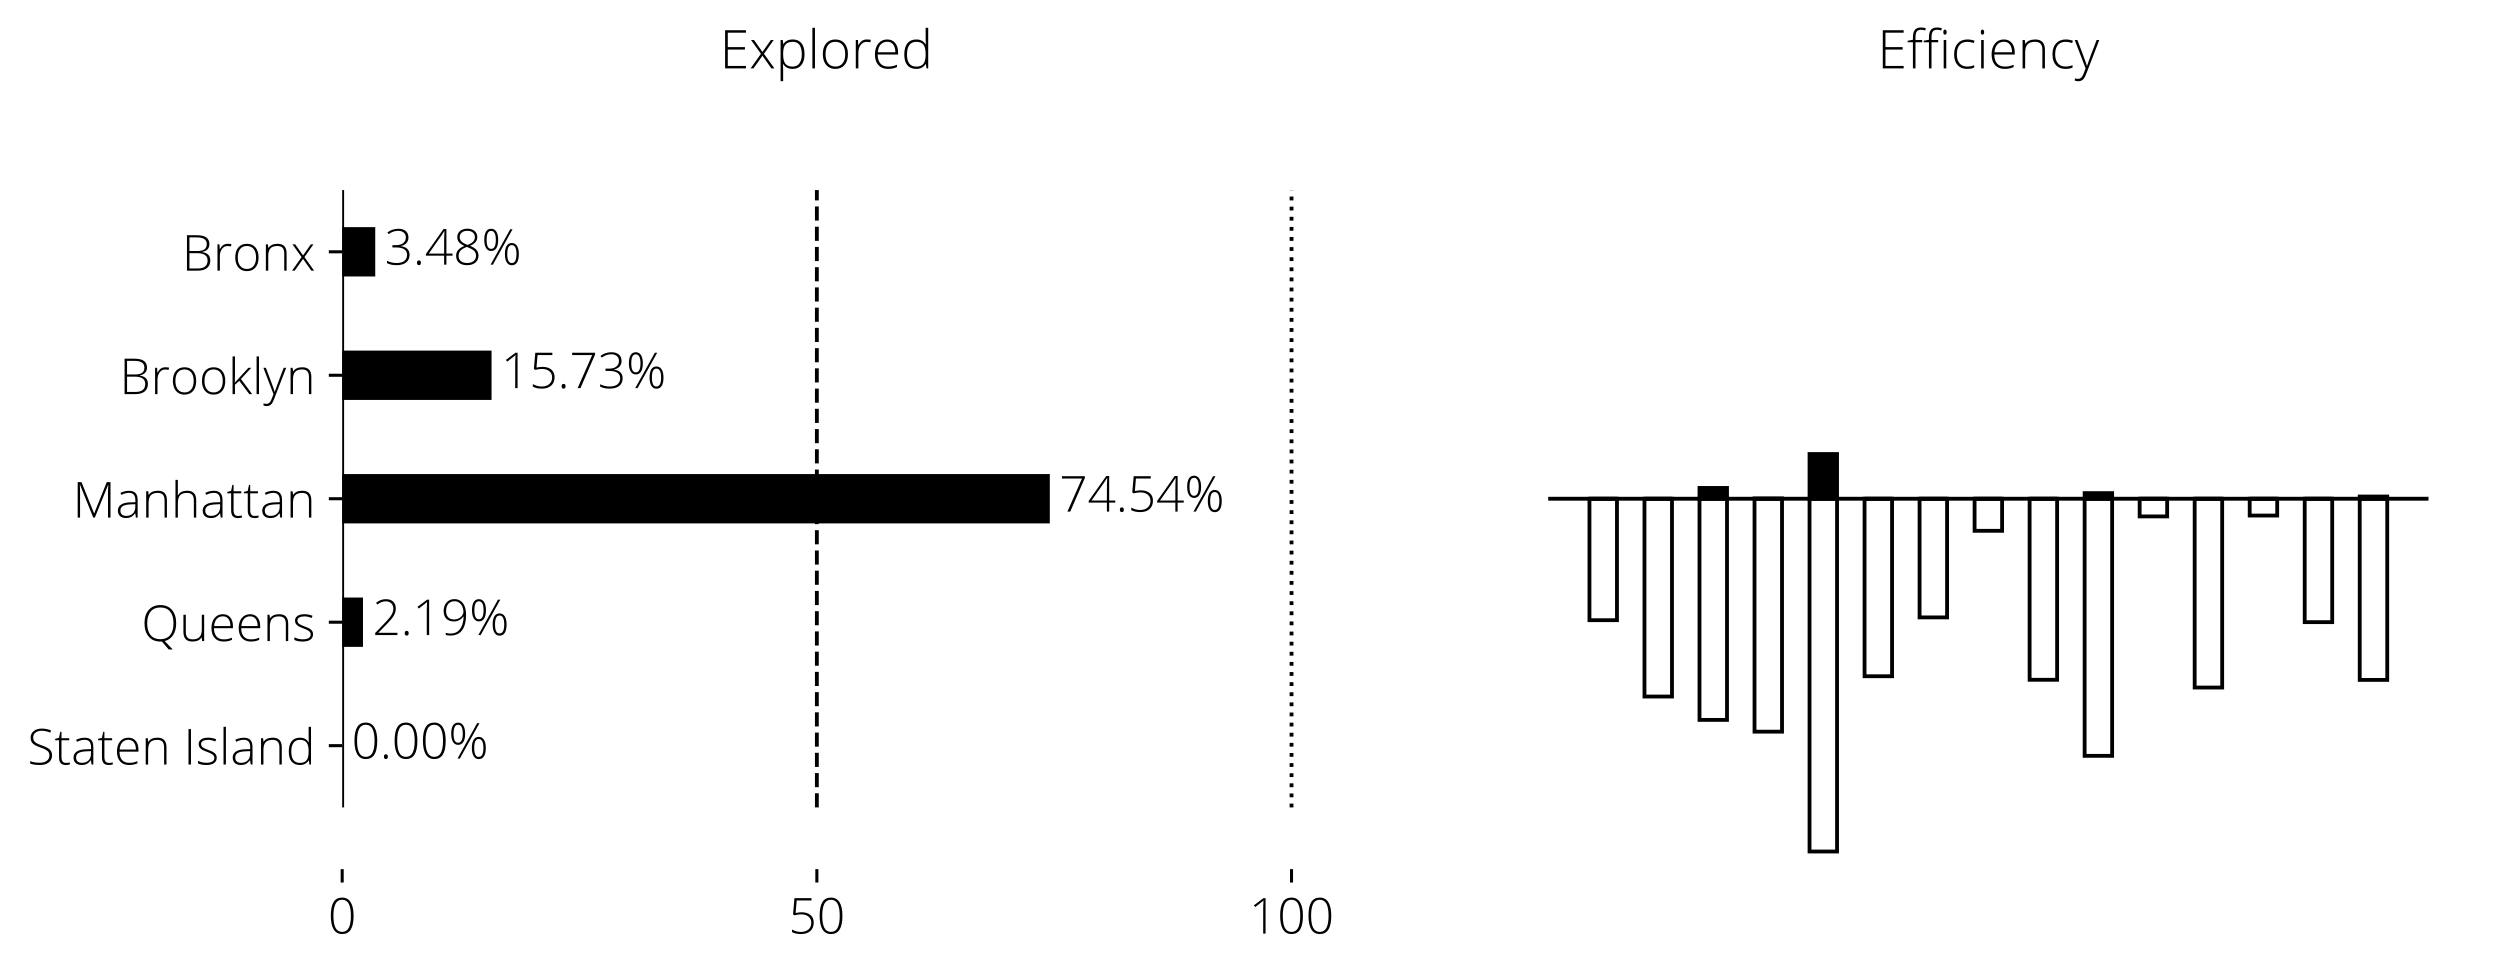
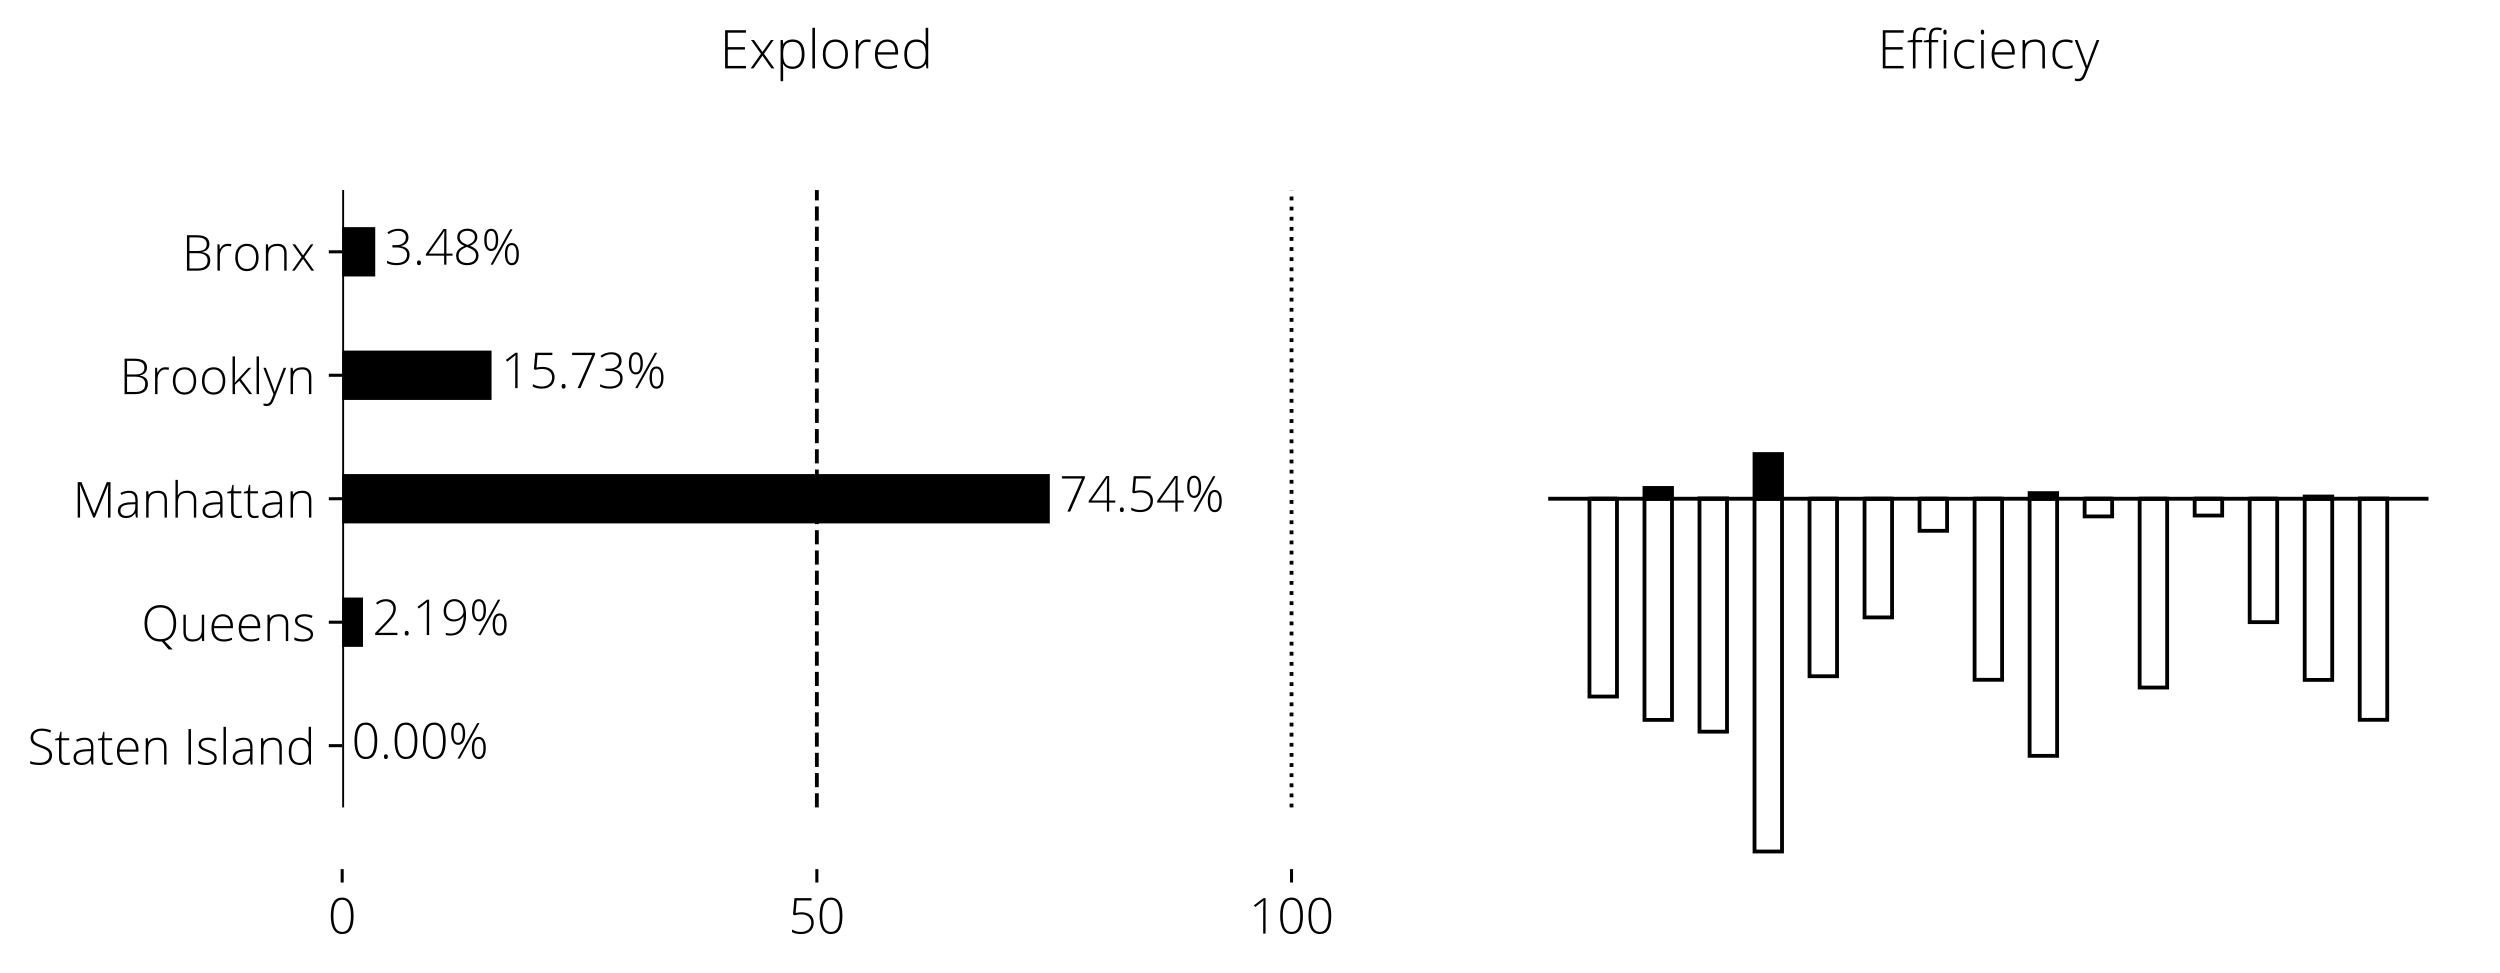
<svg xmlns="http://www.w3.org/2000/svg" xmlns:xlink="http://www.w3.org/1999/xlink" width="654.828pt" height="254.856pt" viewBox="0 0 654.828 254.856" version="1.1">
  <defs>
    <style type="text/css">*{stroke-linejoin: round; stroke-linecap: butt}</style>
  </defs>
  <g id="figure_1">
    <g id="patch_1">
      <path d="M 0 254.856  L 654.828 254.856  L 654.828 0  L 0 0  z " style="fill: #ffffff" />
    </g>
    <g id="axes_1">
      <g id="patch_2">
        <path d="M 89.628 227.654  L 343.265 227.654  L 343.265 33.614  L 89.628 33.614  L 89.628 227.654  z " style="fill: none" />
      </g>
      <g id="patch_3">
-         <path d="M 89.628 201.782  L 89.628 201.782  L 89.628 188.846  L 89.628 188.846  z " clip-path="url(#p7e3ac6e9e0)" />
+         <path d="M 89.628 201.782  L 89.628 201.782  L 89.628 188.846  L 89.628 188.846  z " clip-path="url(#pc85a5e69b2)" />
      </g>
      <g id="patch_4">
-         <path d="M 89.628 169.442  L 95.077 169.442  L 95.077 156.506  L 89.628 156.506  z " clip-path="url(#p7e3ac6e9e0)" />
+         <path d="M 89.628 169.442  L 95.077 169.442  L 95.077 156.506  L 89.628 156.506  z " clip-path="url(#pc85a5e69b2)" />
      </g>
      <g id="patch_5">
-         <path d="M 89.628 137.102  L 274.977 137.102  L 274.977 124.166  L 89.628 124.166  z " clip-path="url(#p7e3ac6e9e0)" />
+         <path d="M 89.628 137.102  L 274.977 137.102  L 274.977 124.166  L 89.628 124.166  z " clip-path="url(#pc85a5e69b2)" />
      </g>
      <g id="patch_6">
-         <path d="M 89.628 104.762  L 128.753 104.762  L 128.753 91.826  L 89.628 91.826  z " clip-path="url(#p7e3ac6e9e0)" />
+         <path d="M 89.628 104.762  L 128.753 104.762  L 128.753 91.826  L 89.628 91.826  z " clip-path="url(#pc85a5e69b2)" />
      </g>
      <g id="patch_7">
-         <path d="M 89.628 72.422  L 98.287 72.422  L 98.287 59.486  L 89.628 59.486  z " clip-path="url(#p7e3ac6e9e0)" />
+         <path d="M 89.628 72.422  L 98.287 72.422  L 98.287 59.486  L 89.628 59.486  z " clip-path="url(#pc85a5e69b2)" />
      </g>
      <g id="matplotlib.axis_1">
        <g id="xtick_1">
          <g id="line2d_1">
            <defs>
-               <path id="m42b91cdd5c" d="M 0 0  L 0 3.5  " style="stroke: #000000; stroke-width: 0.8" />
+               <path id="mf49b65ac12" d="M 0 0  L 0 3.5  " style="stroke: #000000; stroke-width: 0.8" />
            </defs>
            <g>
-               <use xlink:href="#m42b91cdd5c" x="89.628" y="227.654" style="stroke: #000000; stroke-width: 0.8" />
+               <use xlink:href="#mf49b65ac12" x="89.628" y="227.654" style="stroke: #000000; stroke-width: 0.8" />
            </g>
          </g>
          <g id="text_1">
            <g transform="translate(85.91836 244.5322)scale(0.13 -0.13)">
              <defs>
                <path id="OpenSans-Light-30" d="M 3297 2297  Q 3297 1094 2930 515  Q 2563 -63 1819 -63  Q 1103 -63 731 532  Q 359 1128 359 2297  Q 359 3491 720 4066  Q 1081 4641 1819 4641  Q 2541 4641 2919 4045  Q 3297 3450 3297 2297  z M 697 2297  Q 697 1234 975 726  Q 1253 219 1819 219  Q 2409 219 2679 744  Q 2950 1269 2950 2297  Q 2950 3309 2679 3834  Q 2409 4359 1819 4359  Q 1228 4359 962 3834  Q 697 3309 697 2297  z " transform="scale(0.015625)" />
              </defs>
              <use xlink:href="#OpenSans-Light-30" />
            </g>
          </g>
        </g>
        <g id="xtick_2">
          <g id="line2d_2">
            <g>
-               <use xlink:href="#m42b91cdd5c" x="213.96" y="227.654" style="stroke: #000000; stroke-width: 0.8" />
+               <use xlink:href="#mf49b65ac12" x="213.96" y="227.654" style="stroke: #000000; stroke-width: 0.8" />
            </g>
          </g>
          <g id="text_2">
            <g transform="translate(206.5398 244.5322)scale(0.13 -0.13)">
              <defs>
                <path id="OpenSans-Light-35" d="M 1678 2747  Q 2409 2747 2829 2394  Q 3250 2041 3250 1422  Q 3250 719 2812 328  Q 2375 -63 1606 -63  Q 1266 -63 959 4  Q 653 72 447 197  L 447 519  Q 784 347 1046 280  Q 1309 213 1606 213  Q 2206 213 2568 530  Q 2931 847 2931 1388  Q 2931 1897 2578 2187  Q 2225 2478 1619 2478  Q 1213 2478 769 2356  L 581 2478  L 763 4569  L 2963 4569  L 2963 4269  L 1056 4269  L 916 2656  Q 1403 2747 1678 2747  z " transform="scale(0.015625)" />
              </defs>
              <use xlink:href="#OpenSans-Light-35" />
              <use xlink:href="#OpenSans-Light-30" x="57.08" />
            </g>
          </g>
        </g>
        <g id="xtick_3">
          <g id="line2d_3">
            <g>
-               <use xlink:href="#m42b91cdd5c" x="338.292" y="227.654" style="stroke: #000000; stroke-width: 0.8" />
+               <use xlink:href="#mf49b65ac12" x="338.292" y="227.654" style="stroke: #000000; stroke-width: 0.8" />
            </g>
          </g>
          <g id="text_3">
            <g transform="translate(327.1613 244.5322)scale(0.13 -0.13)">
              <defs>
                <path id="OpenSans-Light-31" d="M 2131 0  L 1825 0  L 1825 3328  Q 1825 3781 1863 4269  Q 1816 4222 1766 4178  Q 1716 4134 800 3419  L 622 3641  L 1863 4569  L 2131 4569  L 2131 0  z " transform="scale(0.015625)" />
              </defs>
              <use xlink:href="#OpenSans-Light-31" />
              <use xlink:href="#OpenSans-Light-30" x="57.08" />
              <use xlink:href="#OpenSans-Light-30" x="114.16" />
            </g>
          </g>
        </g>
      </g>
      <g id="matplotlib.axis_2">
        <g id="ytick_1">
          <g id="line2d_4">
            <defs>
-               <path id="m282ce9da38" d="M 0 0  L -3.5 0  " style="stroke: #000000; stroke-width: 0.8" />
+               <path id="m6b25a14811" d="M 0 0  L -3.5 0  " style="stroke: #000000; stroke-width: 0.8" />
            </defs>
            <g>
-               <use xlink:href="#m282ce9da38" x="89.628" y="195.314" style="stroke: #000000; stroke-width: 0.8" />
+               <use xlink:href="#m6b25a14811" x="89.628" y="195.314" style="stroke: #000000; stroke-width: 0.8" />
            </g>
          </g>
          <g id="text_4">
            <g transform="translate(7.2 200.2532)scale(0.13 -0.13)">
              <defs>
                <path id="OpenSans-Light-53" d="M 3169 1178  Q 3169 606 2748 271  Q 2328 -63 1631 -63  Q 794 -63 347 122  L 347 441  Q 841 231 1606 231  Q 2169 231 2498 489  Q 2828 747 2828 1166  Q 2828 1425 2718 1595  Q 2609 1766 2362 1906  Q 2116 2047 1638 2209  Q 938 2450 670 2729  Q 403 3009 403 3475  Q 403 3988 804 4311  Q 1206 4634 1838 4634  Q 2481 4634 3047 4391  L 2931 4116  Q 2363 4353 1844 4353  Q 1338 4353 1038 4118  Q 738 3884 738 3481  Q 738 3228 830 3065  Q 922 2903 1131 2773  Q 1341 2644 1850 2463  Q 2384 2278 2653 2104  Q 2922 1931 3045 1711  Q 3169 1491 3169 1178  z " transform="scale(0.015625)" />
                <path id="OpenSans-Light-74" d="M 1466 213  Q 1759 213 1978 263  L 1978 13  Q 1753 -63 1459 -63  Q 1009 -63 795 178  Q 581 419 581 934  L 581 3128  L 78 3128  L 78 3309  L 581 3450  L 738 4219  L 897 4219  L 897 3397  L 1894 3397  L 1894 3128  L 897 3128  L 897 978  Q 897 588 1034 400  Q 1172 213 1466 213  z " transform="scale(0.015625)" />
                <path id="OpenSans-Light-61" d="M 2631 0  L 2553 538  L 2528 538  Q 2272 209 2001 73  Q 1731 -63 1363 -63  Q 863 -63 584 193  Q 306 450 306 903  Q 306 1400 720 1675  Q 1134 1950 1919 1966  L 2566 1984  L 2566 2209  Q 2566 2694 2369 2941  Q 2172 3188 1734 3188  Q 1263 3188 756 2925  L 641 3194  Q 1200 3456 1747 3456  Q 2306 3456 2582 3165  Q 2859 2875 2859 2259  L 2859 0  L 2631 0  z M 1381 219  Q 1925 219 2239 530  Q 2553 841 2553 1394  L 2553 1728  L 1959 1703  Q 1244 1669 939 1480  Q 634 1291 634 891  Q 634 572 829 395  Q 1025 219 1381 219  z " transform="scale(0.015625)" />
                <path id="OpenSans-Light-65" d="M 1941 -63  Q 1200 -63 786 393  Q 372 850 372 1672  Q 372 2484 772 2973  Q 1172 3463 1850 3463  Q 2450 3463 2797 3044  Q 3144 2625 3144 1906  L 3144 1656  L 697 1656  Q 703 956 1023 587  Q 1344 219 1941 219  Q 2231 219 2451 259  Q 2672 300 3009 434  L 3009 153  Q 2722 28 2478 -17  Q 2234 -63 1941 -63  z M 1850 3188  Q 1359 3188 1062 2864  Q 766 2541 716 1931  L 2816 1931  Q 2816 2522 2559 2855  Q 2303 3188 1850 3188  z " transform="scale(0.015625)" />
                <path id="OpenSans-Light-6e" d="M 2938 0  L 2938 2203  Q 2938 2716 2722 2948  Q 2506 3181 2053 3181  Q 1444 3181 1161 2873  Q 878 2566 878 1875  L 878 0  L 569 0  L 569 3397  L 831 3397  L 891 2931  L 909 2931  Q 1241 3463 2088 3463  Q 3244 3463 3244 2222  L 3244 0  L 2938 0  z " transform="scale(0.015625)" />
                <path id="OpenSans-Light-20" transform="scale(0.015625)" />
                <path id="OpenSans-Light-49" d="M 647 0  L 647 4569  L 966 4569  L 966 0  L 647 0  z " transform="scale(0.015625)" />
                <path id="OpenSans-Light-73" d="M 2675 884  Q 2675 428 2328 182  Q 1981 -63 1344 -63  Q 663 -63 263 147  L 263 481  Q 775 225 1344 225  Q 1847 225 2108 392  Q 2369 559 2369 838  Q 2369 1094 2161 1269  Q 1953 1444 1478 1613  Q 969 1797 762 1930  Q 556 2063 451 2230  Q 347 2397 347 2638  Q 347 3019 667 3241  Q 988 3463 1563 3463  Q 2113 3463 2606 3256  L 2491 2975  Q 1991 3181 1563 3181  Q 1147 3181 903 3043  Q 659 2906 659 2663  Q 659 2397 848 2237  Q 1038 2078 1588 1881  Q 2047 1716 2256 1583  Q 2466 1450 2570 1281  Q 2675 1113 2675 884  z " transform="scale(0.015625)" />
                <path id="OpenSans-Light-6c" d="M 878 0  L 569 0  L 569 4863  L 878 4863  L 878 0  z " transform="scale(0.015625)" />
                <path id="OpenSans-Light-64" d="M 1813 3463  Q 2181 3463 2450 3328  Q 2719 3194 2931 2869  L 2950 2869  Q 2931 3263 2931 3641  L 2931 4863  L 3238 4863  L 3238 0  L 3034 0  L 2956 519  L 2931 519  Q 2544 -63 1819 -63  Q 1116 -63 744 375  Q 372 813 372 1650  Q 372 2531 740 2997  Q 1109 3463 1813 3463  z M 1813 3181  Q 1256 3181 976 2790  Q 697 2400 697 1656  Q 697 213 1819 213  Q 2394 213 2662 547  Q 2931 881 2931 1650  L 2931 1703  Q 2931 2491 2667 2836  Q 2403 3181 1813 3181  z " transform="scale(0.015625)" />
              </defs>
              <use xlink:href="#OpenSans-Light-53" />
              <use xlink:href="#OpenSans-Light-74" x="54.492" />
              <use xlink:href="#OpenSans-Light-61" x="87.988" />
              <use xlink:href="#OpenSans-Light-74" x="140.967" />
              <use xlink:href="#OpenSans-Light-65" x="174.463" />
              <use xlink:href="#OpenSans-Light-6e" x="229.346" />
              <use xlink:href="#OpenSans-Light-20" x="288.33" />
              <use xlink:href="#OpenSans-Light-49" x="314.307" />
              <use xlink:href="#OpenSans-Light-73" x="339.502" />
              <use xlink:href="#OpenSans-Light-6c" x="386.084" />
              <use xlink:href="#OpenSans-Light-61" x="408.691" />
              <use xlink:href="#OpenSans-Light-6e" x="461.67" />
              <use xlink:href="#OpenSans-Light-64" x="520.654" />
            </g>
          </g>
        </g>
        <g id="ytick_2">
          <g id="line2d_5">
            <g>
-               <use xlink:href="#m282ce9da38" x="89.628" y="162.974" style="stroke: #000000; stroke-width: 0.8" />
+               <use xlink:href="#m6b25a14811" x="89.628" y="162.974" style="stroke: #000000; stroke-width: 0.8" />
            </g>
          </g>
          <g id="text_5">
            <g transform="translate(37.03094 167.9132)scale(0.13 -0.13)">
              <defs>
                <path id="OpenSans-Light-51" d="M 4488 2291  Q 4488 1372 4094 770  Q 3700 169 3003 0  L 4044 -1088  L 3525 -1088  L 2644 -56  L 2541 -63  L 2444 -63  Q 1491 -63 947 570  Q 403 1203 403 2297  Q 403 3388 951 4014  Q 1500 4641 2450 4641  Q 3406 4641 3947 4011  Q 4488 3381 4488 2291  z M 750 2291  Q 750 1309 1187 773  Q 1625 238 2444 238  Q 3269 238 3705 769  Q 4141 1300 4141 2291  Q 4141 3278 3705 3804  Q 3269 4331 2450 4331  Q 1634 4331 1192 3800  Q 750 3269 750 2291  z " transform="scale(0.015625)" />
                <path id="OpenSans-Light-75" d="M 838 3397  L 838 1197  Q 838 684 1053 451  Q 1269 219 1722 219  Q 2328 219 2614 525  Q 2900 831 2900 1522  L 2900 3397  L 3206 3397  L 3206 0  L 2944 0  L 2888 469  L 2869 469  Q 2538 -63 1691 -63  Q 531 -63 531 1178  L 531 3397  L 838 3397  z " transform="scale(0.015625)" />
              </defs>
              <use xlink:href="#OpenSans-Light-51" />
              <use xlink:href="#OpenSans-Light-75" x="76.416" />
              <use xlink:href="#OpenSans-Light-65" x="135.4" />
              <use xlink:href="#OpenSans-Light-65" x="190.283" />
              <use xlink:href="#OpenSans-Light-6e" x="245.166" />
              <use xlink:href="#OpenSans-Light-73" x="304.15" />
            </g>
          </g>
        </g>
        <g id="ytick_3">
          <g id="line2d_6">
            <g>
-               <use xlink:href="#m282ce9da38" x="89.628" y="130.634" style="stroke: #000000; stroke-width: 0.8" />
+               <use xlink:href="#m6b25a14811" x="89.628" y="130.634" style="stroke: #000000; stroke-width: 0.8" />
            </g>
          </g>
          <g id="text_6">
            <g transform="translate(19.03406 135.5732)scale(0.13 -0.13)">
              <defs>
                <path id="OpenSans-Light-4d" d="M 2656 0  L 953 4219  L 928 4219  Q 953 3831 953 3425  L 953 0  L 647 0  L 647 4569  L 1141 4569  L 2759 550  L 2778 550  L 4397 4569  L 4878 4569  L 4878 0  L 4556 0  L 4556 3463  Q 4556 3825 4594 4213  L 4569 4213  L 2859 0  L 2656 0  z " transform="scale(0.015625)" />
                <path id="OpenSans-Light-68" d="M 2938 0  L 2938 2203  Q 2938 2716 2722 2948  Q 2506 3181 2053 3181  Q 1444 3181 1161 2873  Q 878 2566 878 1875  L 878 0  L 569 0  L 569 4863  L 878 4863  L 878 3316  L 863 2881  L 884 2881  Q 1075 3188 1365 3325  Q 1656 3463 2088 3463  Q 3244 3463 3244 2222  L 3244 0  L 2938 0  z " transform="scale(0.015625)" />
              </defs>
              <use xlink:href="#OpenSans-Light-4d" />
              <use xlink:href="#OpenSans-Light-61" x="86.279" />
              <use xlink:href="#OpenSans-Light-6e" x="139.258" />
              <use xlink:href="#OpenSans-Light-68" x="198.242" />
              <use xlink:href="#OpenSans-Light-61" x="257.227" />
              <use xlink:href="#OpenSans-Light-74" x="310.205" />
              <use xlink:href="#OpenSans-Light-74" x="343.701" />
              <use xlink:href="#OpenSans-Light-61" x="377.197" />
              <use xlink:href="#OpenSans-Light-6e" x="430.176" />
            </g>
          </g>
        </g>
        <g id="ytick_4">
          <g id="line2d_7">
            <g>
-               <use xlink:href="#m282ce9da38" x="89.628" y="98.294" style="stroke: #000000; stroke-width: 0.8" />
+               <use xlink:href="#m6b25a14811" x="89.628" y="98.294" style="stroke: #000000; stroke-width: 0.8" />
            </g>
          </g>
          <g id="text_7">
            <g transform="translate(31.31703 103.2332)scale(0.13 -0.13)">
              <defs>
                <path id="OpenSans-Light-42" d="M 647 4569  L 1900 4569  Q 2747 4569 3144 4281  Q 3541 3994 3541 3413  Q 3541 3016 3298 2752  Q 3056 2488 2591 2413  L 2591 2394  Q 3138 2313 3395 2048  Q 3653 1784 3653 1313  Q 3653 681 3234 340  Q 2816 0 2047 0  L 647 0  L 647 4569  z M 966 2534  L 1972 2534  Q 2616 2534 2908 2748  Q 3200 2963 3200 3419  Q 3200 3875 2870 4081  Q 2541 4288 1888 4288  L 966 4288  L 966 2534  z M 966 2253  L 966 281  L 2041 281  Q 3309 281 3309 1313  Q 3309 2253 1972 2253  L 966 2253  z " transform="scale(0.015625)" />
                <path id="OpenSans-Light-72" d="M 1906 3463  Q 2122 3463 2369 3419  L 2309 3122  Q 2097 3175 1869 3175  Q 1434 3175 1156 2806  Q 878 2438 878 1875  L 878 0  L 569 0  L 569 3397  L 831 3397  L 863 2784  L 884 2784  Q 1094 3159 1331 3311  Q 1569 3463 1906 3463  z " transform="scale(0.015625)" />
                <path id="OpenSans-Light-6f" d="M 3378 1703  Q 3378 872 2975 404  Q 2572 -63 1863 -63  Q 1416 -63 1075 153  Q 734 369 553 772  Q 372 1175 372 1703  Q 372 2534 775 2998  Q 1178 3463 1881 3463  Q 2581 3463 2979 2992  Q 3378 2522 3378 1703  z M 697 1703  Q 697 1003 1005 611  Q 1313 219 1875 219  Q 2438 219 2745 611  Q 3053 1003 3053 1703  Q 3053 2406 2742 2793  Q 2431 3181 1869 3181  Q 1306 3181 1001 2795  Q 697 2409 697 1703  z " transform="scale(0.015625)" />
                <path id="OpenSans-Light-6b" d="M 872 1491  L 2606 3397  L 2981 3397  L 1644 1947  L 3097 0  L 2725 0  L 1434 1716  L 878 1209  L 878 0  L 569 0  L 569 4863  L 878 4863  L 878 2425  L 856 1491  L 872 1491  z " transform="scale(0.015625)" />
                <path id="OpenSans-Light-79" d="M 0 3397  L 319 3397  L 1038 1491  Q 1366 613 1453 306  L 1472 306  Q 1603 709 1900 1509  L 2619 3397  L 2938 3397  L 1416 -550  Q 1231 -1031 1106 -1200  Q 981 -1369 814 -1453  Q 647 -1538 409 -1538  Q 231 -1538 13 -1472  L 13 -1203  Q 194 -1253 403 -1253  Q 563 -1253 684 -1178  Q 806 -1103 904 -945  Q 1003 -788 1133 -445  Q 1263 -103 1300 0  L 0 3397  z " transform="scale(0.015625)" />
              </defs>
              <use xlink:href="#OpenSans-Light-42" />
              <use xlink:href="#OpenSans-Light-72" x="62.695" />
              <use xlink:href="#OpenSans-Light-6f" x="101.611" />
              <use xlink:href="#OpenSans-Light-6f" x="160.205" />
              <use xlink:href="#OpenSans-Light-6b" x="218.799" />
              <use xlink:href="#OpenSans-Light-6c" x="267.188" />
              <use xlink:href="#OpenSans-Light-79" x="289.795" />
              <use xlink:href="#OpenSans-Light-6e" x="335.693" />
            </g>
          </g>
        </g>
        <g id="ytick_5">
          <g id="line2d_8">
            <g>
-               <use xlink:href="#m282ce9da38" x="89.628" y="65.954" style="stroke: #000000; stroke-width: 0.8" />
+               <use xlink:href="#m6b25a14811" x="89.628" y="65.954" style="stroke: #000000; stroke-width: 0.8" />
            </g>
          </g>
          <g id="text_8">
            <g transform="translate(47.65641 70.89317)scale(0.13 -0.13)">
              <defs>
                <path id="OpenSans-Light-78" d="M 1403 1747  L 219 3397  L 575 3397  L 1588 1966  L 2591 3397  L 2931 3397  L 1766 1747  L 3016 0  L 2656 0  L 1588 1516  L 513 0  L 172 0  L 1403 1747  z " transform="scale(0.015625)" />
              </defs>
              <use xlink:href="#OpenSans-Light-42" />
              <use xlink:href="#OpenSans-Light-72" x="62.695" />
              <use xlink:href="#OpenSans-Light-6f" x="101.611" />
              <use xlink:href="#OpenSans-Light-6e" x="160.205" />
              <use xlink:href="#OpenSans-Light-78" x="219.189" />
            </g>
          </g>
        </g>
      </g>
      <g id="LineCollection_1">
-         <path d="M 89.628 211.484  L 89.628 49.784  " clip-path="url(#p7e3ac6e9e0)" style="fill: none; stroke: #000000" />
+         <path d="M 89.628 211.484  L 89.628 49.784  " clip-path="url(#pc85a5e69b2)" style="fill: none; stroke: #000000" />
      </g>
      <g id="LineCollection_2">
-         <path d="M 213.96 211.484  L 213.96 49.784  " clip-path="url(#p7e3ac6e9e0)" style="fill: none; stroke-dasharray: 3.7,1.6; stroke-dashoffset: 0; stroke: #000000" />
+         <path d="M 213.96 211.484  L 213.96 49.784  " clip-path="url(#pc85a5e69b2)" style="fill: none; stroke-dasharray: 3.7,1.6; stroke-dashoffset: 0; stroke: #000000" />
      </g>
      <g id="LineCollection_3">
-         <path d="M 338.292 211.484  L 338.292 49.784  " clip-path="url(#p7e3ac6e9e0)" style="fill: none; stroke-dasharray: 1,1.65; stroke-dashoffset: 0; stroke: #000000" />
+         <path d="M 338.292 211.484  L 338.292 49.784  " clip-path="url(#pc85a5e69b2)" style="fill: none; stroke-dasharray: 1,1.65; stroke-dashoffset: 0; stroke: #000000" />
      </g>
      <g id="text_9">
        <g transform="translate(92.11507 198.6911)scale(0.13 -0.13)">
          <defs>
            <path id="OpenSans-Light-2e" d="M 506 244  Q 506 550 756 550  Q 1013 550 1013 244  Q 1013 -63 756 -63  Q 506 -63 506 244  z " transform="scale(0.015625)" />
            <path id="OpenSans-Light-25" d="M 659 3206  Q 659 2625 800 2333  Q 941 2041 1241 2041  Q 1844 2041 1844 3206  Q 1844 3781 1689 4070  Q 1534 4359 1241 4359  Q 941 4359 800 4070  Q 659 3781 659 3206  z M 2150 3206  Q 2150 2500 1915 2133  Q 1681 1766 1241 1766  Q 825 1766 589 2142  Q 353 2519 353 3206  Q 353 3903 578 4268  Q 803 4634 1241 4634  Q 1675 4634 1912 4257  Q 2150 3881 2150 3206  z M 3322 1369  Q 3322 791 3462 502  Q 3603 213 3903 213  Q 4506 213 4506 1369  Q 4506 2522 3903 2522  Q 3603 2522 3462 2236  Q 3322 1950 3322 1369  z M 4813 1369  Q 4813 663 4581 295  Q 4350 -72 3909 -72  Q 3484 -72 3250 308  Q 3016 688 3016 1369  Q 3016 2072 3245 2434  Q 3475 2797 3909 2797  Q 4338 2797 4575 2422  Q 4813 2047 4813 1369  z M 4000 4569  L 1466 0  L 1166 0  L 3700 4569  L 4000 4569  z " transform="scale(0.015625)" />
          </defs>
          <use xlink:href="#OpenSans-Light-30" />
          <use xlink:href="#OpenSans-Light-2e" x="57.08" />
          <use xlink:href="#OpenSans-Light-30" x="80.859" />
          <use xlink:href="#OpenSans-Light-30" x="137.939" />
          <use xlink:href="#OpenSans-Light-25" x="195.02" />
        </g>
      </g>
      <g id="text_10">
        <g transform="translate(97.5641 166.3511)scale(0.13 -0.13)">
          <defs>
            <path id="OpenSans-Light-32" d="M 3213 0  L 353 0  L 353 275  L 1569 1544  Q 2081 2075 2287 2356  Q 2494 2638 2591 2894  Q 2688 3150 2688 3431  Q 2688 3841 2419 4097  Q 2150 4353 1722 4353  Q 1150 4353 628 3938  L 459 4153  Q 1031 4634 1728 4634  Q 2325 4634 2667 4315  Q 3009 3997 3009 3438  Q 3009 2984 2779 2561  Q 2550 2138 1941 1516  L 769 313  L 769 300  L 3213 300  L 3213 0  z " transform="scale(0.015625)" />
            <path id="OpenSans-Light-39" d="M 3238 2631  Q 3238 1731 3002 1125  Q 2766 519 2314 228  Q 1863 -63 1222 -63  Q 897 -63 622 19  L 622 288  Q 756 244 945 220  Q 1134 197 1234 197  Q 2006 197 2443 755  Q 2881 1313 2931 2381  L 2894 2381  Q 2666 2081 2350 1920  Q 2034 1759 1691 1759  Q 1056 1759 701 2109  Q 347 2459 347 3103  Q 347 3791 736 4216  Q 1125 4641 1747 4641  Q 2197 4641 2534 4405  Q 2872 4169 3055 3712  Q 3238 3256 3238 2631  z M 1747 4366  Q 1253 4366 959 4033  Q 666 3700 666 3122  Q 666 2578 937 2297  Q 1209 2016 1716 2016  Q 2031 2016 2304 2156  Q 2578 2297 2739 2530  Q 2900 2763 2900 3003  Q 2900 3369 2754 3687  Q 2609 4006 2348 4186  Q 2088 4366 1747 4366  z " transform="scale(0.015625)" />
          </defs>
          <use xlink:href="#OpenSans-Light-32" />
          <use xlink:href="#OpenSans-Light-2e" x="57.08" />
          <use xlink:href="#OpenSans-Light-31" x="80.859" />
          <use xlink:href="#OpenSans-Light-39" x="137.939" />
          <use xlink:href="#OpenSans-Light-25" x="195.02" />
        </g>
      </g>
      <g id="text_11">
        <g transform="translate(277.4638 134.0111)scale(0.13 -0.13)">
          <defs>
            <path id="OpenSans-Light-37" d="M 1044 0  L 2925 4269  L 341 4269  L 341 4569  L 3297 4569  L 3297 4341  L 1409 0  L 1044 0  z " transform="scale(0.015625)" />
            <path id="OpenSans-Light-34" d="M 3566 1166  L 2778 1166  L 2778 0  L 2484 0  L 2484 1166  L 134 1166  L 134 1375  L 2400 4594  L 2778 4594  L 2778 1434  L 3566 1434  L 3566 1166  z M 2484 1434  L 2484 2741  Q 2484 3684 2528 4325  L 2503 4325  Q 2441 4209 2119 3738  L 506 1434  L 2484 1434  z " transform="scale(0.015625)" />
          </defs>
          <use xlink:href="#OpenSans-Light-37" />
          <use xlink:href="#OpenSans-Light-34" x="57.08" />
          <use xlink:href="#OpenSans-Light-2e" x="114.16" />
          <use xlink:href="#OpenSans-Light-35" x="137.939" />
          <use xlink:href="#OpenSans-Light-34" x="195.02" />
          <use xlink:href="#OpenSans-Light-25" x="252.1" />
        </g>
      </g>
      <g id="text_12">
        <g transform="translate(131.2399 101.6711)scale(0.13 -0.13)">
          <defs>
            <path id="OpenSans-Light-33" d="M 3059 3494  Q 3059 3069 2792 2778  Q 2525 2488 2075 2406  L 2075 2388  Q 2625 2319 2912 2037  Q 3200 1756 3200 1281  Q 3200 641 2764 289  Q 2328 -63 1509 -63  Q 813 -63 294 197  L 294 506  Q 556 369 882 291  Q 1209 213 1497 213  Q 2188 213 2534 492  Q 2881 772 2881 1281  Q 2881 1734 2526 1978  Q 2172 2222 1484 2222  L 991 2222  L 991 2522  L 1491 2522  Q 2059 2522 2392 2792  Q 2725 3063 2725 3525  Q 2725 3906 2454 4136  Q 2184 4366 1747 4366  Q 1406 4366 1125 4270  Q 844 4175 494 3944  L 341 4153  Q 606 4375 981 4504  Q 1356 4634 1741 4634  Q 2372 4634 2715 4336  Q 3059 4038 3059 3494  z " transform="scale(0.015625)" />
          </defs>
          <use xlink:href="#OpenSans-Light-31" />
          <use xlink:href="#OpenSans-Light-35" x="57.08" />
          <use xlink:href="#OpenSans-Light-2e" x="114.16" />
          <use xlink:href="#OpenSans-Light-37" x="137.939" />
          <use xlink:href="#OpenSans-Light-33" x="195.02" />
          <use xlink:href="#OpenSans-Light-25" x="252.1" />
        </g>
      </g>
      <g id="text_13">
        <g transform="translate(100.7736 69.33114)scale(0.13 -0.13)">
          <defs>
            <path id="OpenSans-Light-38" d="M 1819 4647  Q 2400 4647 2754 4350  Q 3109 4053 3109 3547  Q 3109 3197 2889 2928  Q 2669 2659 2175 2431  Q 2775 2184 3019 1890  Q 3263 1597 3263 1178  Q 3263 613 2867 275  Q 2472 -63 1806 -63  Q 1116 -63 747 253  Q 378 569 378 1172  Q 378 1581 637 1890  Q 897 2200 1441 2419  Q 938 2656 731 2920  Q 525 3184 525 3553  Q 525 3881 690 4129  Q 856 4378 1154 4512  Q 1453 4647 1819 4647  z M 697 1125  Q 697 694 989 456  Q 1281 219 1806 219  Q 2319 219 2631 470  Q 2944 722 2944 1153  Q 2944 1541 2698 1783  Q 2453 2025 1753 2291  Q 1178 2069 937 1800  Q 697 1531 697 1125  z M 1813 4366  Q 1372 4366 1105 4148  Q 838 3931 838 3553  Q 838 3334 936 3167  Q 1034 3000 1220 2864  Q 1406 2728 1844 2547  Q 2353 2744 2575 2981  Q 2797 3219 2797 3553  Q 2797 3928 2533 4147  Q 2269 4366 1813 4366  z " transform="scale(0.015625)" />
          </defs>
          <use xlink:href="#OpenSans-Light-33" />
          <use xlink:href="#OpenSans-Light-2e" x="57.08" />
          <use xlink:href="#OpenSans-Light-34" x="80.859" />
          <use xlink:href="#OpenSans-Light-38" x="137.939" />
          <use xlink:href="#OpenSans-Light-25" x="195.02" />
        </g>
      </g>
      <g id="text_14">
        <g transform="translate(188.5144 17.91219)scale(0.14 -0.14)">
          <defs>
            <path id="OpenSans-Light-45" d="M 3144 0  L 647 0  L 647 4569  L 3144 4569  L 3144 4275  L 966 4275  L 966 2547  L 3022 2547  L 3022 2253  L 966 2253  L 966 294  L 3144 294  L 3144 0  z " transform="scale(0.015625)" />
            <path id="OpenSans-Light-70" d="M 2022 -63  Q 1238 -63 878 525  L 856 525  L 866 263  Q 878 31 878 -244  L 878 -1538  L 569 -1538  L 569 3397  L 831 3397  L 891 2913  L 909 2913  Q 1259 3463 2028 3463  Q 2716 3463 3077 3011  Q 3438 2559 3438 1697  Q 3438 859 3058 398  Q 2678 -63 2022 -63  z M 2016 213  Q 2538 213 2823 600  Q 3109 988 3109 1684  Q 3109 3181 2028 3181  Q 1434 3181 1156 2854  Q 878 2528 878 1791  L 878 1691  Q 878 894 1145 553  Q 1413 213 2016 213  z " transform="scale(0.015625)" />
          </defs>
          <use xlink:href="#OpenSans-Light-45" />
          <use xlink:href="#OpenSans-Light-78" x="55.176" />
          <use xlink:href="#OpenSans-Light-70" x="104.98" />
          <use xlink:href="#OpenSans-Light-6c" x="164.502" />
          <use xlink:href="#OpenSans-Light-6f" x="187.109" />
          <use xlink:href="#OpenSans-Light-72" x="245.703" />
          <use xlink:href="#OpenSans-Light-65" x="284.619" />
          <use xlink:href="#OpenSans-Light-64" x="339.502" />
        </g>
      </g>
    </g>
    <g id="axes_2">
      <g id="patch_8">
-         <path d="M 416.329 130.634  L 423.535 130.634  L 423.535 130.634  L 416.329 130.634  z " clip-path="url(#p29661a90f2)" style="stroke: #000000; stroke-linejoin: miter" />
+         <path d="M 416.329 130.634  L 423.535 130.634  L 423.535 130.634  L 416.329 130.634  z " clip-path="url(#pc848f19a77)" style="stroke: #000000; stroke-linejoin: miter" />
      </g>
      <g id="patch_9">
-         <path d="M 430.741 130.634  L 437.946 130.634  L 437.946 130.634  L 430.741 130.634  z " clip-path="url(#p29661a90f2)" style="stroke: #000000; stroke-linejoin: miter" />
+         <path d="M 430.741 130.634  L 437.946 130.634  L 437.946 127.809  L 430.741 127.809  z " clip-path="url(#pc848f19a77)" style="stroke: #000000; stroke-linejoin: miter" />
      </g>
      <g id="patch_10">
-         <path d="M 445.152 130.634  L 452.357 130.634  L 452.357 127.809  L 445.152 127.809  z " clip-path="url(#p29661a90f2)" style="stroke: #000000; stroke-linejoin: miter" />
+         <path d="M 445.152 130.634  L 452.357 130.634  L 452.357 130.574  L 445.152 130.574  z " clip-path="url(#pc848f19a77)" style="stroke: #000000; stroke-linejoin: miter" />
      </g>
      <g id="patch_11">
-         <path d="M 459.563 130.634  L 466.768 130.634  L 466.768 130.574  L 459.563 130.574  z " clip-path="url(#p29661a90f2)" style="stroke: #000000; stroke-linejoin: miter" />
+         <path d="M 459.563 130.634  L 466.768 130.634  L 466.768 118.926  L 459.563 118.926  z " clip-path="url(#pc848f19a77)" style="stroke: #000000; stroke-linejoin: miter" />
      </g>
      <g id="patch_12">
-         <path d="M 473.974 130.634  L 481.18 130.634  L 481.18 118.926  L 473.974 118.926  z " clip-path="url(#p29661a90f2)" style="stroke: #000000; stroke-linejoin: miter" />
+         <path d="M 473.974 130.634  L 481.18 130.634  L 481.18 130.634  L 473.974 130.634  z " clip-path="url(#pc848f19a77)" style="stroke: #000000; stroke-linejoin: miter" />
      </g>
      <g id="patch_13">
-         <path d="M 488.385 130.634  L 495.591 130.634  L 495.591 130.634  L 488.385 130.634  z " clip-path="url(#p29661a90f2)" style="stroke: #000000; stroke-linejoin: miter" />
+         <path d="M 488.385 130.634  L 495.591 130.634  L 495.591 130.634  L 488.385 130.634  z " clip-path="url(#pc848f19a77)" style="stroke: #000000; stroke-linejoin: miter" />
      </g>
      <g id="patch_14">
-         <path d="M 502.796 130.634  L 510.002 130.634  L 510.002 130.634  L 502.796 130.634  z " clip-path="url(#p29661a90f2)" style="stroke: #000000; stroke-linejoin: miter" />
+         <path d="M 502.796 130.634  L 510.002 130.634  L 510.002 130.634  L 502.796 130.634  z " clip-path="url(#pc848f19a77)" style="stroke: #000000; stroke-linejoin: miter" />
      </g>
      <g id="patch_15">
-         <path d="M 517.207 130.634  L 524.413 130.634  L 524.413 130.634  L 517.207 130.634  z " clip-path="url(#p29661a90f2)" style="stroke: #000000; stroke-linejoin: miter" />
+         <path d="M 517.207 130.634  L 524.413 130.634  L 524.413 130.634  L 517.207 130.634  z " clip-path="url(#pc848f19a77)" style="stroke: #000000; stroke-linejoin: miter" />
      </g>
      <g id="patch_16">
-         <path d="M 531.619 130.634  L 538.824 130.634  L 538.824 130.634  L 531.619 130.634  z " clip-path="url(#p29661a90f2)" style="stroke: #000000; stroke-linejoin: miter" />
+         <path d="M 531.619 130.634  L 538.824 130.634  L 538.824 129.164  L 531.619 129.164  z " clip-path="url(#pc848f19a77)" style="stroke: #000000; stroke-linejoin: miter" />
      </g>
      <g id="patch_17">
-         <path d="M 546.03 130.634  L 553.235 130.634  L 553.235 129.164  L 546.03 129.164  z " clip-path="url(#p29661a90f2)" style="stroke: #000000; stroke-linejoin: miter" />
+         <path d="M 546.03 130.634  L 553.235 130.634  L 553.235 130.634  L 546.03 130.634  z " clip-path="url(#pc848f19a77)" style="stroke: #000000; stroke-linejoin: miter" />
      </g>
      <g id="patch_18">
-         <path d="M 560.441 130.634  L 567.647 130.634  L 567.647 130.634  L 560.441 130.634  z " clip-path="url(#p29661a90f2)" style="stroke: #000000; stroke-linejoin: miter" />
+         <path d="M 560.441 130.634  L 567.647 130.634  L 567.647 130.634  L 560.441 130.634  z " clip-path="url(#pc848f19a77)" style="stroke: #000000; stroke-linejoin: miter" />
      </g>
      <g id="patch_19">
-         <path d="M 574.852 130.634  L 582.058 130.634  L 582.058 130.634  L 574.852 130.634  z " clip-path="url(#p29661a90f2)" style="stroke: #000000; stroke-linejoin: miter" />
+         <path d="M 574.852 130.634  L 582.058 130.634  L 582.058 130.634  L 574.852 130.634  z " clip-path="url(#pc848f19a77)" style="stroke: #000000; stroke-linejoin: miter" />
      </g>
      <g id="patch_20">
-         <path d="M 589.263 130.634  L 596.469 130.634  L 596.469 130.634  L 589.263 130.634  z " clip-path="url(#p29661a90f2)" style="stroke: #000000; stroke-linejoin: miter" />
+         <path d="M 589.263 130.634  L 596.469 130.634  L 596.469 130.634  L 589.263 130.634  z " clip-path="url(#pc848f19a77)" style="stroke: #000000; stroke-linejoin: miter" />
      </g>
      <g id="patch_21">
-         <path d="M 603.674 130.634  L 610.88 130.634  L 610.88 130.634  L 603.674 130.634  z " clip-path="url(#p29661a90f2)" style="stroke: #000000; stroke-linejoin: miter" />
+         <path d="M 603.674 130.634  L 610.88 130.634  L 610.88 130.055  L 603.674 130.055  z " clip-path="url(#pc848f19a77)" style="stroke: #000000; stroke-linejoin: miter" />
      </g>
      <g id="patch_22">
-         <path d="M 618.086 130.634  L 625.291 130.634  L 625.291 130.055  L 618.086 130.055  z " clip-path="url(#p29661a90f2)" style="stroke: #000000; stroke-linejoin: miter" />
+         <path d="M 618.086 130.634  L 625.291 130.634  L 625.291 130.607  L 618.086 130.607  z " clip-path="url(#pc848f19a77)" style="stroke: #000000; stroke-linejoin: miter" />
      </g>
      <g id="patch_23">
-         <path d="M 416.329 130.634  L 423.535 130.634  L 423.535 162.445  L 416.329 162.445  L 416.329 130.634  z " clip-path="url(#p29661a90f2)" style="fill: none; stroke: #000000; stroke-linejoin: miter" />
+         <path d="M 416.329 130.634  L 423.535 130.634  L 423.535 182.443  L 416.329 182.443  L 416.329 130.634  z " clip-path="url(#pc848f19a77)" style="fill: none; stroke: #000000; stroke-linejoin: miter" />
      </g>
      <g id="patch_24">
-         <path d="M 430.741 130.634  L 437.946 130.634  L 437.946 182.443  L 430.741 182.443  L 430.741 130.634  z " clip-path="url(#p29661a90f2)" style="fill: none; stroke: #000000; stroke-linejoin: miter" />
+         <path d="M 430.741 130.634  L 437.946 130.634  L 437.946 188.564  L 430.741 188.564  L 430.741 130.634  z " clip-path="url(#pc848f19a77)" style="fill: none; stroke: #000000; stroke-linejoin: miter" />
      </g>
      <g id="patch_25">
-         <path d="M 445.152 130.634  L 452.357 130.634  L 452.357 188.564  L 445.152 188.564  L 445.152 130.634  z " clip-path="url(#p29661a90f2)" style="fill: none; stroke: #000000; stroke-linejoin: miter" />
+         <path d="M 445.152 130.634  L 452.357 130.634  L 452.357 191.646  L 445.152 191.646  L 445.152 130.634  z " clip-path="url(#pc848f19a77)" style="fill: none; stroke: #000000; stroke-linejoin: miter" />
      </g>
      <g id="patch_26">
-         <path d="M 459.563 130.634  L 466.768 130.634  L 466.768 191.646  L 459.563 191.646  L 459.563 130.634  z " clip-path="url(#p29661a90f2)" style="fill: none; stroke: #000000; stroke-linejoin: miter" />
+         <path d="M 459.563 130.634  L 466.768 130.634  L 466.768 223.036  L 459.563 223.036  L 459.563 130.634  z " clip-path="url(#pc848f19a77)" style="fill: none; stroke: #000000; stroke-linejoin: miter" />
      </g>
      <g id="patch_27">
-         <path d="M 473.974 130.634  L 481.18 130.634  L 481.18 223.036  L 473.974 223.036  L 473.974 130.634  z " clip-path="url(#p29661a90f2)" style="fill: none; stroke: #000000; stroke-linejoin: miter" />
+         <path d="M 473.974 130.634  L 481.18 130.634  L 481.18 177.127  L 473.974 177.127  L 473.974 130.634  z " clip-path="url(#pc848f19a77)" style="fill: none; stroke: #000000; stroke-linejoin: miter" />
      </g>
      <g id="patch_28">
-         <path d="M 488.385 130.634  L 495.591 130.634  L 495.591 177.127  L 488.385 177.127  L 488.385 130.634  z " clip-path="url(#p29661a90f2)" style="fill: none; stroke: #000000; stroke-linejoin: miter" />
+         <path d="M 488.385 130.634  L 495.591 130.634  L 495.591 161.717  L 488.385 161.717  L 488.385 130.634  z " clip-path="url(#pc848f19a77)" style="fill: none; stroke: #000000; stroke-linejoin: miter" />
      </g>
      <g id="patch_29">
-         <path d="M 502.796 130.634  L 510.002 130.634  L 510.002 161.717  L 502.796 161.717  L 502.796 130.634  z " clip-path="url(#p29661a90f2)" style="fill: none; stroke: #000000; stroke-linejoin: miter" />
+         <path d="M 502.796 130.634  L 510.002 130.634  L 510.002 139.035  L 502.796 139.035  L 502.796 130.634  z " clip-path="url(#pc848f19a77)" style="fill: none; stroke: #000000; stroke-linejoin: miter" />
      </g>
      <g id="patch_30">
-         <path d="M 517.207 130.634  L 524.413 130.634  L 524.413 139.035  L 517.207 139.035  L 517.207 130.634  z " clip-path="url(#p29661a90f2)" style="fill: none; stroke: #000000; stroke-linejoin: miter" />
+         <path d="M 517.207 130.634  L 524.413 130.634  L 524.413 178.056  L 517.207 178.056  L 517.207 130.634  z " clip-path="url(#pc848f19a77)" style="fill: none; stroke: #000000; stroke-linejoin: miter" />
      </g>
      <g id="patch_31">
-         <path d="M 531.619 130.634  L 538.824 130.634  L 538.824 178.056  L 531.619 178.056  L 531.619 130.634  z " clip-path="url(#p29661a90f2)" style="fill: none; stroke: #000000; stroke-linejoin: miter" />
+         <path d="M 531.619 130.634  L 538.824 130.634  L 538.824 197.979  L 531.619 197.979  L 531.619 130.634  z " clip-path="url(#pc848f19a77)" style="fill: none; stroke: #000000; stroke-linejoin: miter" />
      </g>
      <g id="patch_32">
-         <path d="M 546.03 130.634  L 553.235 130.634  L 553.235 197.979  L 546.03 197.979  L 546.03 130.634  z " clip-path="url(#p29661a90f2)" style="fill: none; stroke: #000000; stroke-linejoin: miter" />
+         <path d="M 546.03 130.634  L 553.235 130.634  L 553.235 135.264  L 546.03 135.264  L 546.03 130.634  z " clip-path="url(#pc848f19a77)" style="fill: none; stroke: #000000; stroke-linejoin: miter" />
      </g>
      <g id="patch_33">
-         <path d="M 560.441 130.634  L 567.647 130.634  L 567.647 135.264  L 560.441 135.264  L 560.441 130.634  z " clip-path="url(#p29661a90f2)" style="fill: none; stroke: #000000; stroke-linejoin: miter" />
+         <path d="M 560.441 130.634  L 567.647 130.634  L 567.647 180.089  L 560.441 180.089  L 560.441 130.634  z " clip-path="url(#pc848f19a77)" style="fill: none; stroke: #000000; stroke-linejoin: miter" />
      </g>
      <g id="patch_34">
-         <path d="M 574.852 130.634  L 582.058 130.634  L 582.058 180.089  L 574.852 180.089  L 574.852 130.634  z " clip-path="url(#p29661a90f2)" style="fill: none; stroke: #000000; stroke-linejoin: miter" />
+         <path d="M 574.852 130.634  L 582.058 130.634  L 582.058 135.038  L 574.852 135.038  L 574.852 130.634  z " clip-path="url(#pc848f19a77)" style="fill: none; stroke: #000000; stroke-linejoin: miter" />
      </g>
      <g id="patch_35">
-         <path d="M 589.263 130.634  L 596.469 130.634  L 596.469 135.038  L 589.263 135.038  L 589.263 130.634  z " clip-path="url(#p29661a90f2)" style="fill: none; stroke: #000000; stroke-linejoin: miter" />
+         <path d="M 589.263 130.634  L 596.469 130.634  L 596.469 162.96  L 589.263 162.96  L 589.263 130.634  z " clip-path="url(#pc848f19a77)" style="fill: none; stroke: #000000; stroke-linejoin: miter" />
      </g>
      <g id="patch_36">
-         <path d="M 603.674 130.634  L 610.88 130.634  L 610.88 162.96  L 603.674 162.96  L 603.674 130.634  z " clip-path="url(#p29661a90f2)" style="fill: none; stroke: #000000; stroke-linejoin: miter" />
+         <path d="M 603.674 130.634  L 610.88 130.634  L 610.88 178.089  L 603.674 178.089  L 603.674 130.634  z " clip-path="url(#pc848f19a77)" style="fill: none; stroke: #000000; stroke-linejoin: miter" />
      </g>
      <g id="patch_37">
-         <path d="M 618.086 130.634  L 625.291 130.634  L 625.291 178.089  L 618.086 178.089  L 618.086 130.634  z " clip-path="url(#p29661a90f2)" style="fill: none; stroke: #000000; stroke-linejoin: miter" />
+         <path d="M 618.086 130.634  L 625.291 130.634  L 625.291 188.541  L 618.086 188.541  L 618.086 130.634  z " clip-path="url(#pc848f19a77)" style="fill: none; stroke: #000000; stroke-linejoin: miter" />
      </g>
      <g id="LineCollection_4">
-         <path d="M 405.521 130.634  L 636.1 130.634  " clip-path="url(#p29661a90f2)" style="fill: none; stroke: #000000" />
+         <path d="M 405.521 130.634  L 636.1 130.634  " clip-path="url(#pc848f19a77)" style="fill: none; stroke: #000000" />
      </g>
      <g id="text_15">
        <g transform="translate(491.7482 17.91219)scale(0.14 -0.14)">
          <defs>
            <path id="OpenSans-Light-66" d="M 1831 3128  L 1031 3128  L 1031 0  L 722 0  L 722 3128  L 91 3128  L 91 3309  L 722 3425  L 722 3688  Q 722 4313 951 4605  Q 1181 4897 1703 4897  Q 1984 4897 2266 4813  L 2194 4544  Q 1944 4622 1697 4622  Q 1334 4622 1182 4408  Q 1031 4194 1031 3713  L 1031 3397  L 1831 3397  L 1831 3128  z " transform="scale(0.015625)" />
            <path id="OpenSans-Light-69" d="M 878 0  L 569 0  L 569 3397  L 878 3397  L 878 0  z M 525 4341  Q 525 4641 722 4641  Q 819 4641 873 4562  Q 928 4484 928 4341  Q 928 4200 873 4119  Q 819 4038 722 4038  Q 525 4038 525 4341  z " transform="scale(0.015625)" />
            <path id="OpenSans-Light-63" d="M 1925 -63  Q 1197 -63 784 396  Q 372 856 372 1678  Q 372 2522 800 2992  Q 1228 3463 1972 3463  Q 2413 3463 2816 3309  L 2731 3034  Q 2291 3181 1966 3181  Q 1341 3181 1019 2795  Q 697 2409 697 1684  Q 697 997 1019 608  Q 1341 219 1919 219  Q 2381 219 2778 384  L 2778 97  Q 2453 -63 1925 -63  z " transform="scale(0.015625)" />
          </defs>
          <use xlink:href="#OpenSans-Light-45" />
          <use xlink:href="#OpenSans-Light-66" x="55.176" />
          <use xlink:href="#OpenSans-Light-66" x="85.156" />
          <use xlink:href="#OpenSans-Light-69" x="115.137" />
          <use xlink:href="#OpenSans-Light-63" x="137.744" />
          <use xlink:href="#OpenSans-Light-69" x="185.254" />
          <use xlink:href="#OpenSans-Light-65" x="207.861" />
          <use xlink:href="#OpenSans-Light-6e" x="262.744" />
          <use xlink:href="#OpenSans-Light-63" x="321.729" />
          <use xlink:href="#OpenSans-Light-79" x="369.238" />
        </g>
      </g>
    </g>
  </g>
  <defs>
-     <clipPath id="p7e3ac6e9e0">
+     <clipPath id="pc85a5e69b2">
      <rect x="89.628" y="33.614" width="253.636" height="194.04" />
    </clipPath>
-     <clipPath id="p29661a90f2">
+     <clipPath id="pc848f19a77">
      <rect x="393.992" y="33.614" width="253.636" height="194.04" />
    </clipPath>
  </defs>
</svg>
